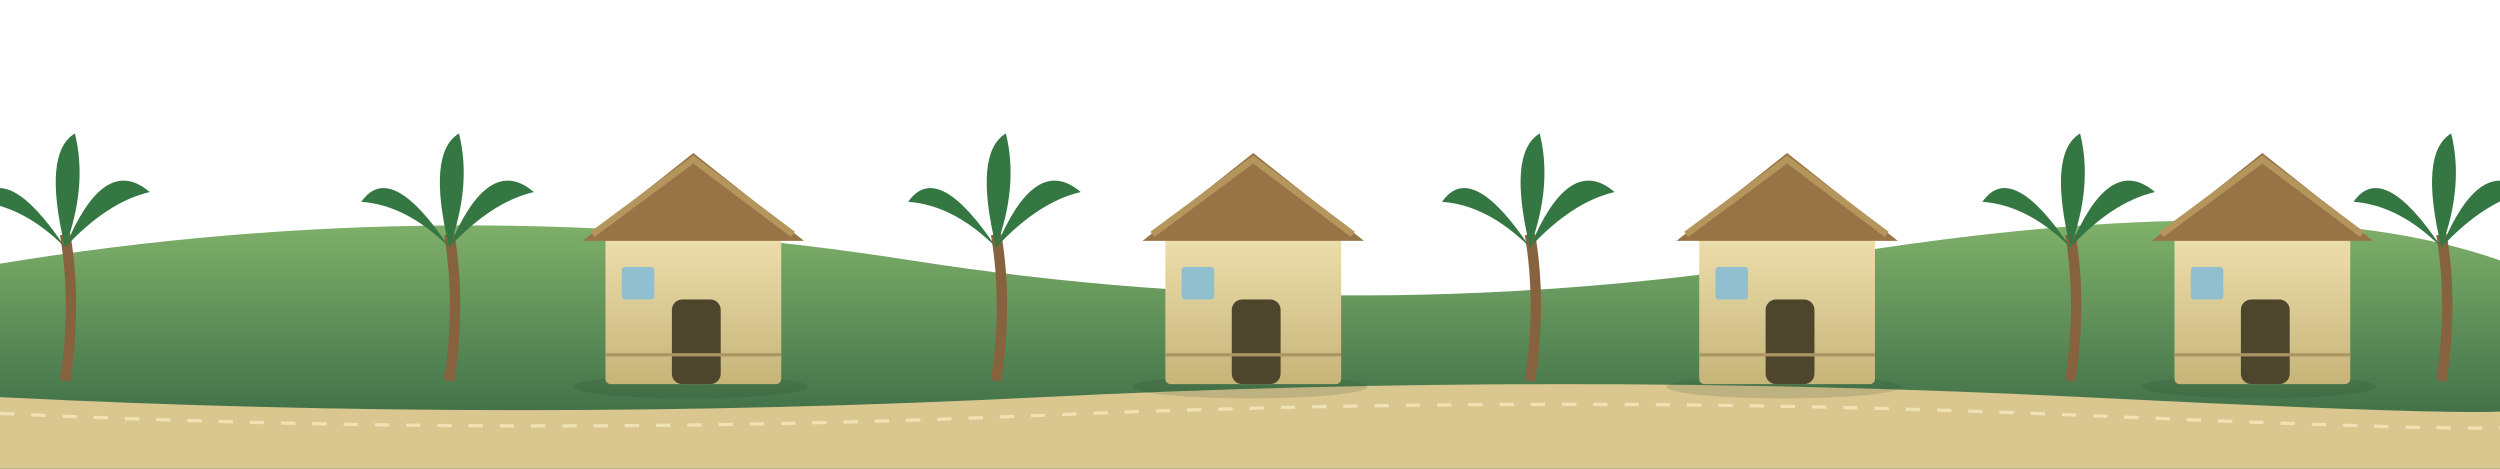
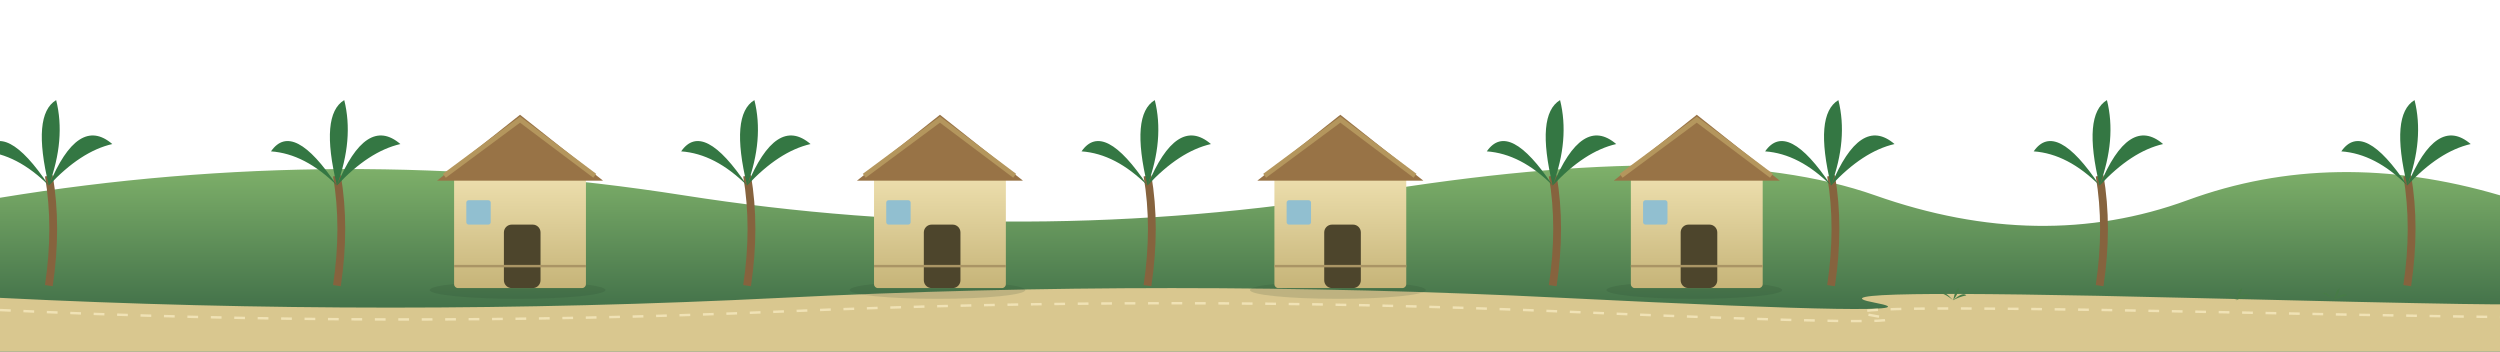
- <svg xmlns="http://www.w3.org/2000/svg" width="3840" height="720" viewBox="0 0 3840 720">
+ <svg xmlns="http://www.w3.org/2000/svg" width="5120" height="720" viewBox="0 0 5120 720">
  <defs>
    <linearGradient id="ground" x2="0" y2="1">
      <stop stop-color="#7fb16a" />
      <stop offset="1" stop-color="#315f40" />
    </linearGradient>
    <linearGradient id="wall" x2="0" y2="1">
      <stop stop-color="#eee0af" />
      <stop offset="1" stop-color="#c6b478" />
    </linearGradient>
  </defs>
-   <path d="M0 405Q700 290 1400 400T2800 395T3840 400V720H0Z" fill="url(#ground)" />
-   <path d="M0 610Q800 650 1600 610T3200 610T3840 620V720H0Z" fill="#d9c78f" />
-   <path d="M0 635Q800 672 1600 638T3200 638T3840 647" fill="none" stroke="#f0e2b5" stroke-width="5" stroke-dasharray="22 26" />
+   <path d="M0 405Q700 290 1400 400T2800 395T3840 400T4480 410T5120 400V720H0Z" fill="url(#ground)" />
+   <path d="M0 610Q800 650 1600 610T3200 610T3840 620T4480 610T5120 620V720H0Z" fill="#d9c78f" />
+   <path d="M0 635Q800 672 1600 638T3200 638T3840 647T4480 638T5120 647" fill="none" stroke="#f0e2b5" stroke-width="5" stroke-dasharray="22 26" />
  <g transform="translate(930 280)">
    <ellipse cx="130" cy="314" rx="180" ry="18" fill="#233c2b" fill-opacity=".15" />
    <rect x="0" y="75" width="270" height="235" rx="8" fill="url(#wall)" />
    <path d="M-35 90L135-45L305 90Z" fill="#987346" />
    <path d="M-20 80L135-35L288 80" stroke="#b4965d" stroke-width="10" fill="none" />
    <rect x="102" y="180" width="75" height="130" rx="16" fill="#4d452c" />
    <rect x="25" y="130" width="50" height="50" rx="5" fill="#91bfd0" />
    <path d="M0 265H270" stroke="#aa9565" stroke-width="5" />
  </g>
  <g transform="translate(1790 280)">
    <ellipse cx="130" cy="314" rx="180" ry="18" fill="#233c2b" fill-opacity=".15" />
    <rect x="0" y="75" width="270" height="235" rx="8" fill="url(#wall)" />
    <path d="M-35 90L135-45L305 90Z" fill="#987346" />
    <path d="M-20 80L135-35L288 80" stroke="#b4965d" stroke-width="10" fill="none" />
    <rect x="102" y="180" width="75" height="130" rx="16" fill="#4d452c" />
    <rect x="25" y="130" width="50" height="50" rx="5" fill="#91bfd0" />
    <path d="M0 265H270" stroke="#aa9565" stroke-width="5" />
  </g>
  <g transform="translate(2610 280)">
    <ellipse cx="130" cy="314" rx="180" ry="18" fill="#233c2b" fill-opacity=".15" />
    <rect x="0" y="75" width="270" height="235" rx="8" fill="url(#wall)" />
    <path d="M-35 90L135-45L305 90Z" fill="#987346" />
    <path d="M-20 80L135-35L288 80" stroke="#b4965d" stroke-width="10" fill="none" />
    <rect x="102" y="180" width="75" height="130" rx="16" fill="#4d452c" />
    <rect x="25" y="130" width="50" height="50" rx="5" fill="#91bfd0" />
    <path d="M0 265H270" stroke="#aa9565" stroke-width="5" />
  </g>
  <g transform="translate(3340 280)">
    <ellipse cx="130" cy="314" rx="180" ry="18" fill="#233c2b" fill-opacity=".15" />
    <rect x="0" y="75" width="270" height="235" rx="8" fill="url(#wall)" />
    <path d="M-35 90L135-45L305 90Z" fill="#987346" />
    <path d="M-20 80L135-35L288 80" stroke="#b4965d" stroke-width="10" fill="none" />
    <rect x="102" y="180" width="75" height="130" rx="16" fill="#4d452c" />
    <rect x="25" y="130" width="50" height="50" rx="5" fill="#91bfd0" />
    <path d="M0 265H270" stroke="#aa9565" stroke-width="5" />
  </g>
  <g transform="translate(100 300)">
    <path d="M0 285Q18 165 0 60" stroke="#86633e" stroke-width="16" fill="none" />
    <path d="M0 80Q-90-55-135 10Q-65 15 0 80M0 80Q60-65 130-5Q65 10 0 80M0 80Q-35-65 15-95Q35-15 0 80" fill="#347743" />
  </g>
  <g transform="translate(690 300)">
    <path d="M0 285Q18 165 0 60" stroke="#86633e" stroke-width="16" fill="none" />
    <path d="M0 80Q-90-55-135 10Q-65 15 0 80M0 80Q60-65 130-5Q65 10 0 80M0 80Q-35-65 15-95Q35-15 0 80" fill="#347743" />
  </g>
  <g transform="translate(1530 300)">
    <path d="M0 285Q18 165 0 60" stroke="#86633e" stroke-width="16" fill="none" />
    <path d="M0 80Q-90-55-135 10Q-65 15 0 80M0 80Q60-65 130-5Q65 10 0 80M0 80Q-35-65 15-95Q35-15 0 80" fill="#347743" />
  </g>
  <g transform="translate(2350 300)">
    <path d="M0 285Q18 165 0 60" stroke="#86633e" stroke-width="16" fill="none" />
    <path d="M0 80Q-90-55-135 10Q-65 15 0 80M0 80Q60-65 130-5Q65 10 0 80M0 80Q-35-65 15-95Q35-15 0 80" fill="#347743" />
  </g>
  <g transform="translate(3180 300)">
    <path d="M0 285Q18 165 0 60" stroke="#86633e" stroke-width="16" fill="none" />
    <path d="M0 80Q-90-55-135 10Q-65 15 0 80M0 80Q60-65 130-5Q65 10 0 80M0 80Q-35-65 15-95Q35-15 0 80" fill="#347743" />
  </g>
  <g transform="translate(3750 300)">
    <path d="M0 285Q18 165 0 60" stroke="#86633e" stroke-width="16" fill="none" />
    <path d="M0 80Q-90-55-135 10Q-65 15 0 80M0 80Q60-65 130-5Q65 10 0 80M0 80Q-35-65 15-95Q35-15 0 80" fill="#347743" />
  </g>
+   <g transform="translate(4300 300)">
+     <path d="M0 285Q18 165 0 60" stroke="#86633e" stroke-width="16" fill="none" />
+     <path d="M0 80Q-90-55-135 10Q-65 15 0 80M0 80Q60-65 130-5Q65 10 0 80M0 80Q-35-65 15-95Q35-15 0 80" fill="#347743" />
+   </g>
+   <g transform="translate(4930 300)">
+     <path d="M0 285Q18 165 0 60" stroke="#86633e" stroke-width="16" fill="none" />
+     <path d="M0 80Q-90-55-135 10Q-65 15 0 80M0 80Q60-65 130-5Q65 10 0 80M0 80Q-35-65 15-95Q35-15 0 80" fill="#347743" />
+   </g>
+   <path d="M4000 615q-18-20-23-14q10 3 23 14q5-25 12-24q-3 13-12 24q20-18 27-10q-15 3-27 10" fill="#477b47" />
+   <path d="M4580 615q-18-20-23-14q10 3 23 14q5-25 12-24q-3 13-12 24q20-18 27-10q-15 3-27 10" fill="#477b47" />
+   <path d="M4780 615q-18-20-23-14q10 3 23 14q5-25 12-24q-3 13-12 24q20-18 27-10q-15 3-27 10" fill="#477b47" />
</svg>
